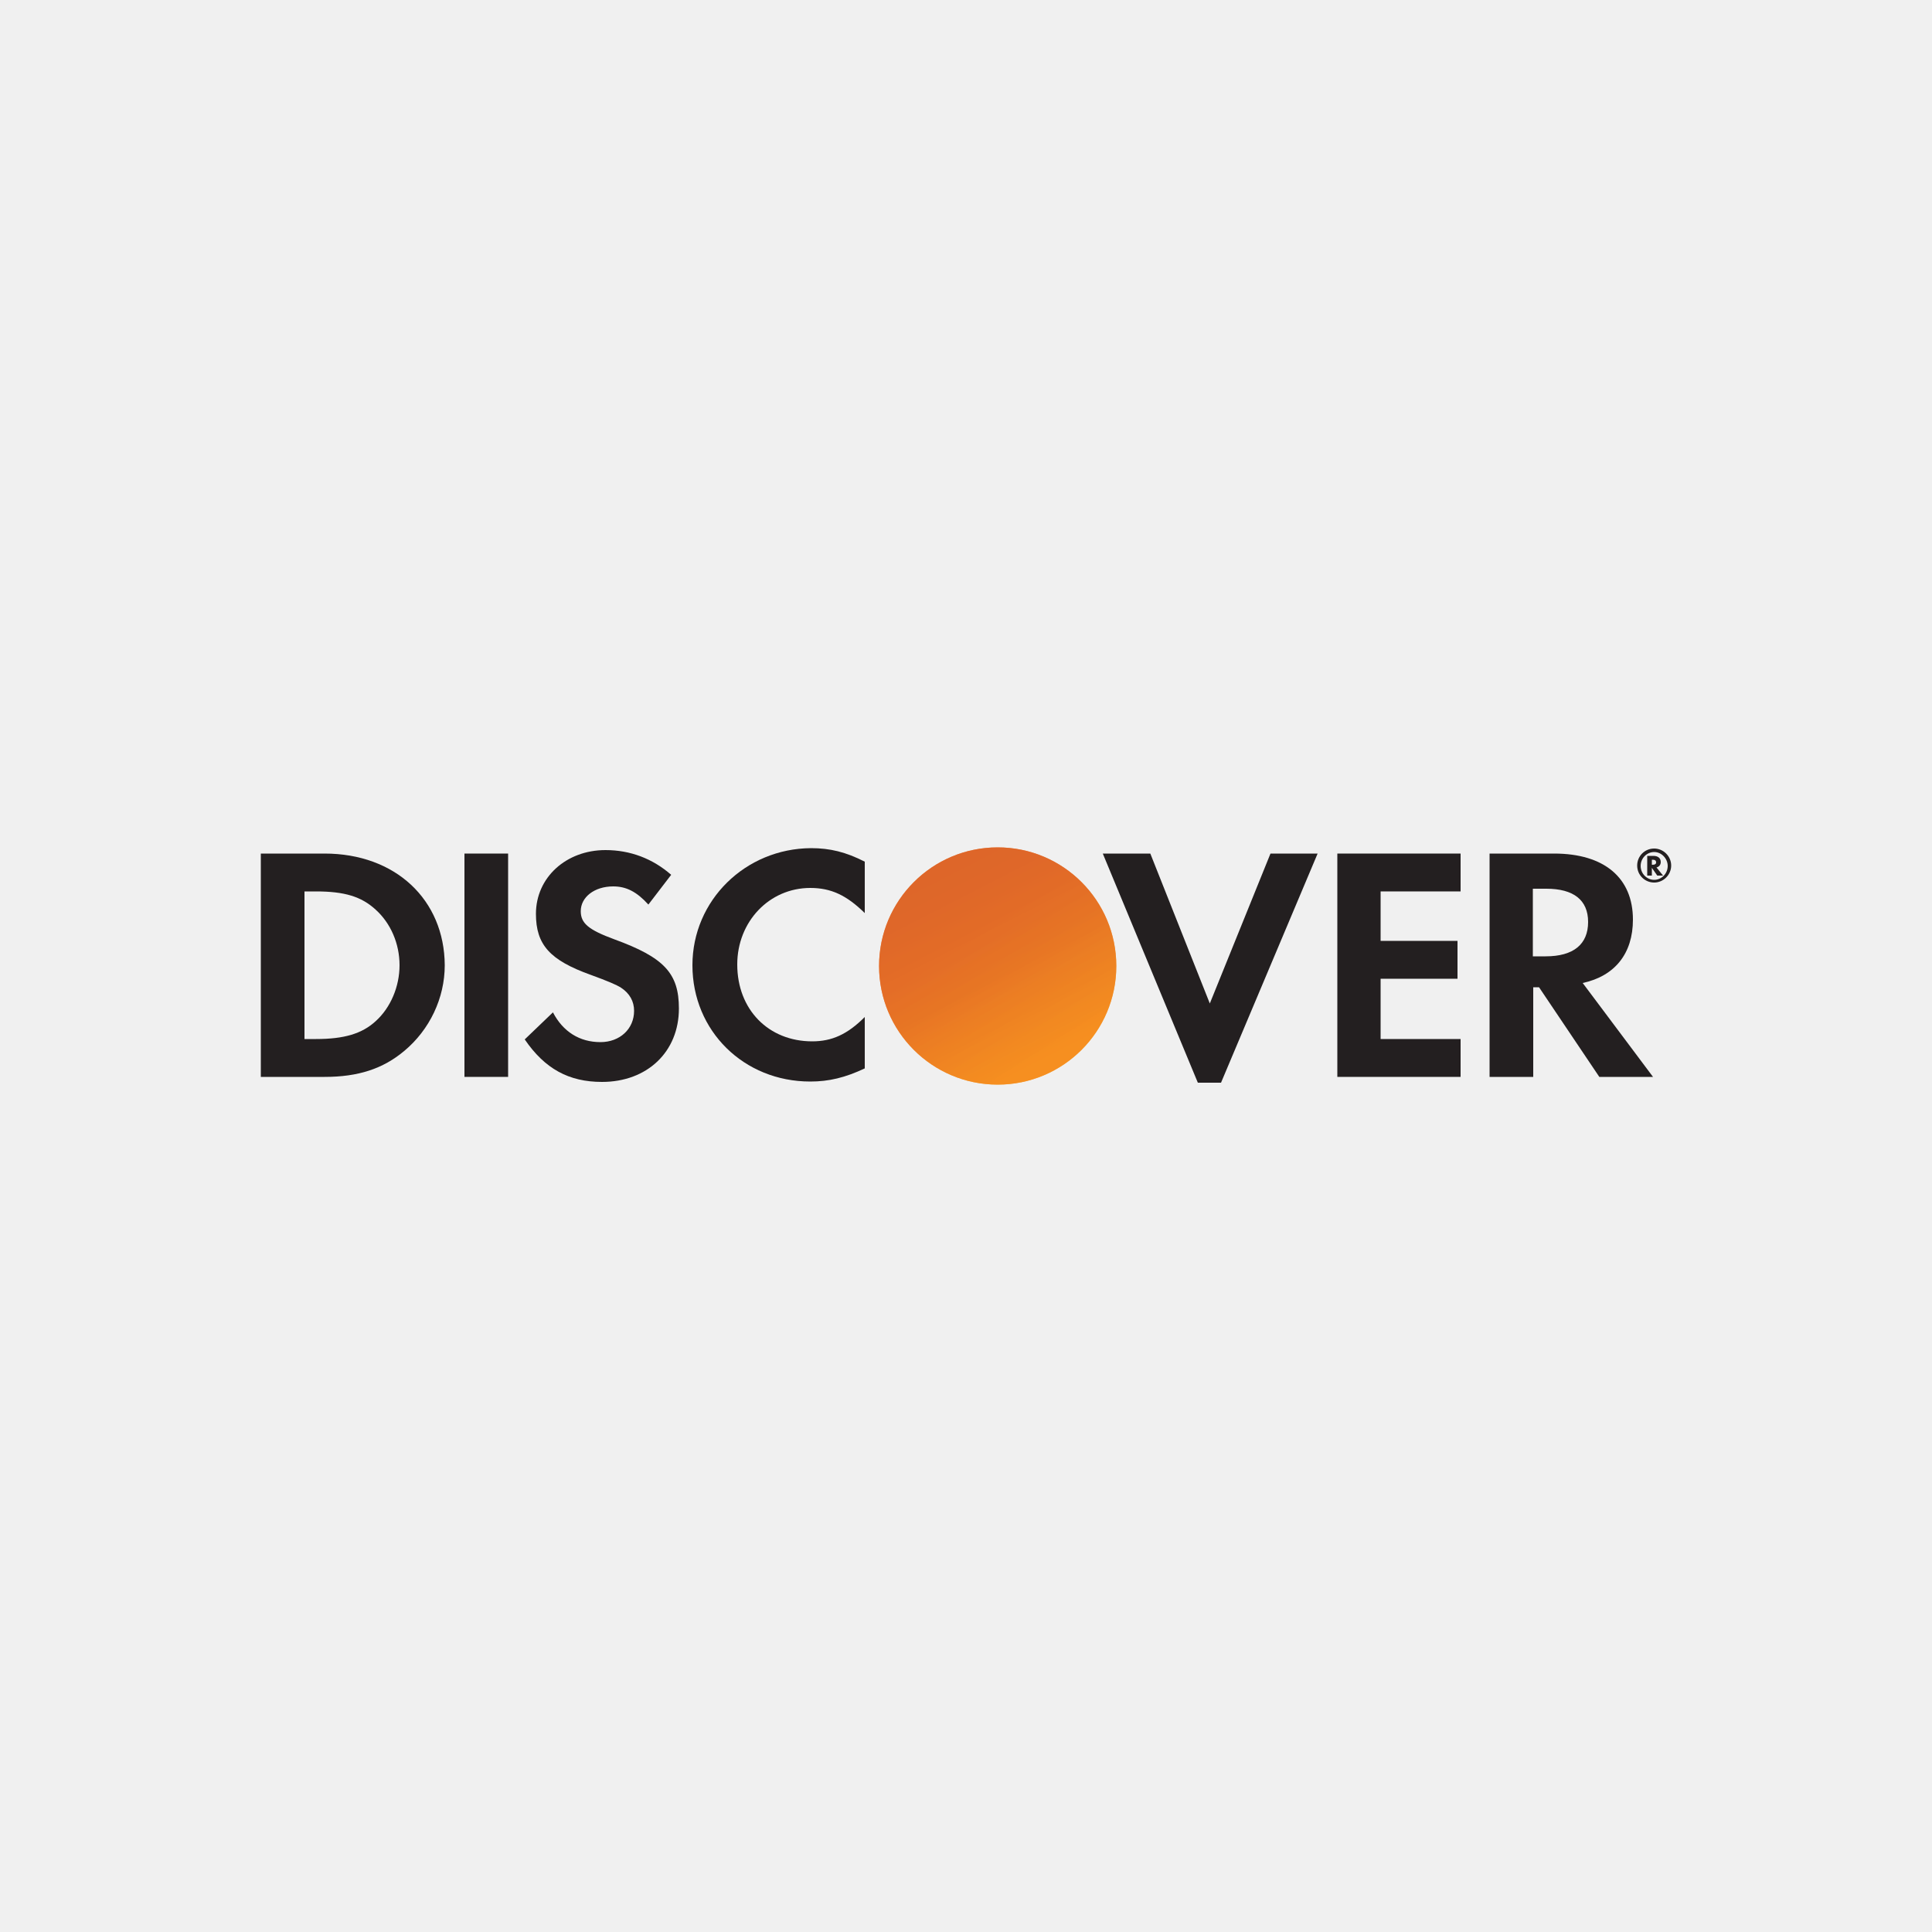
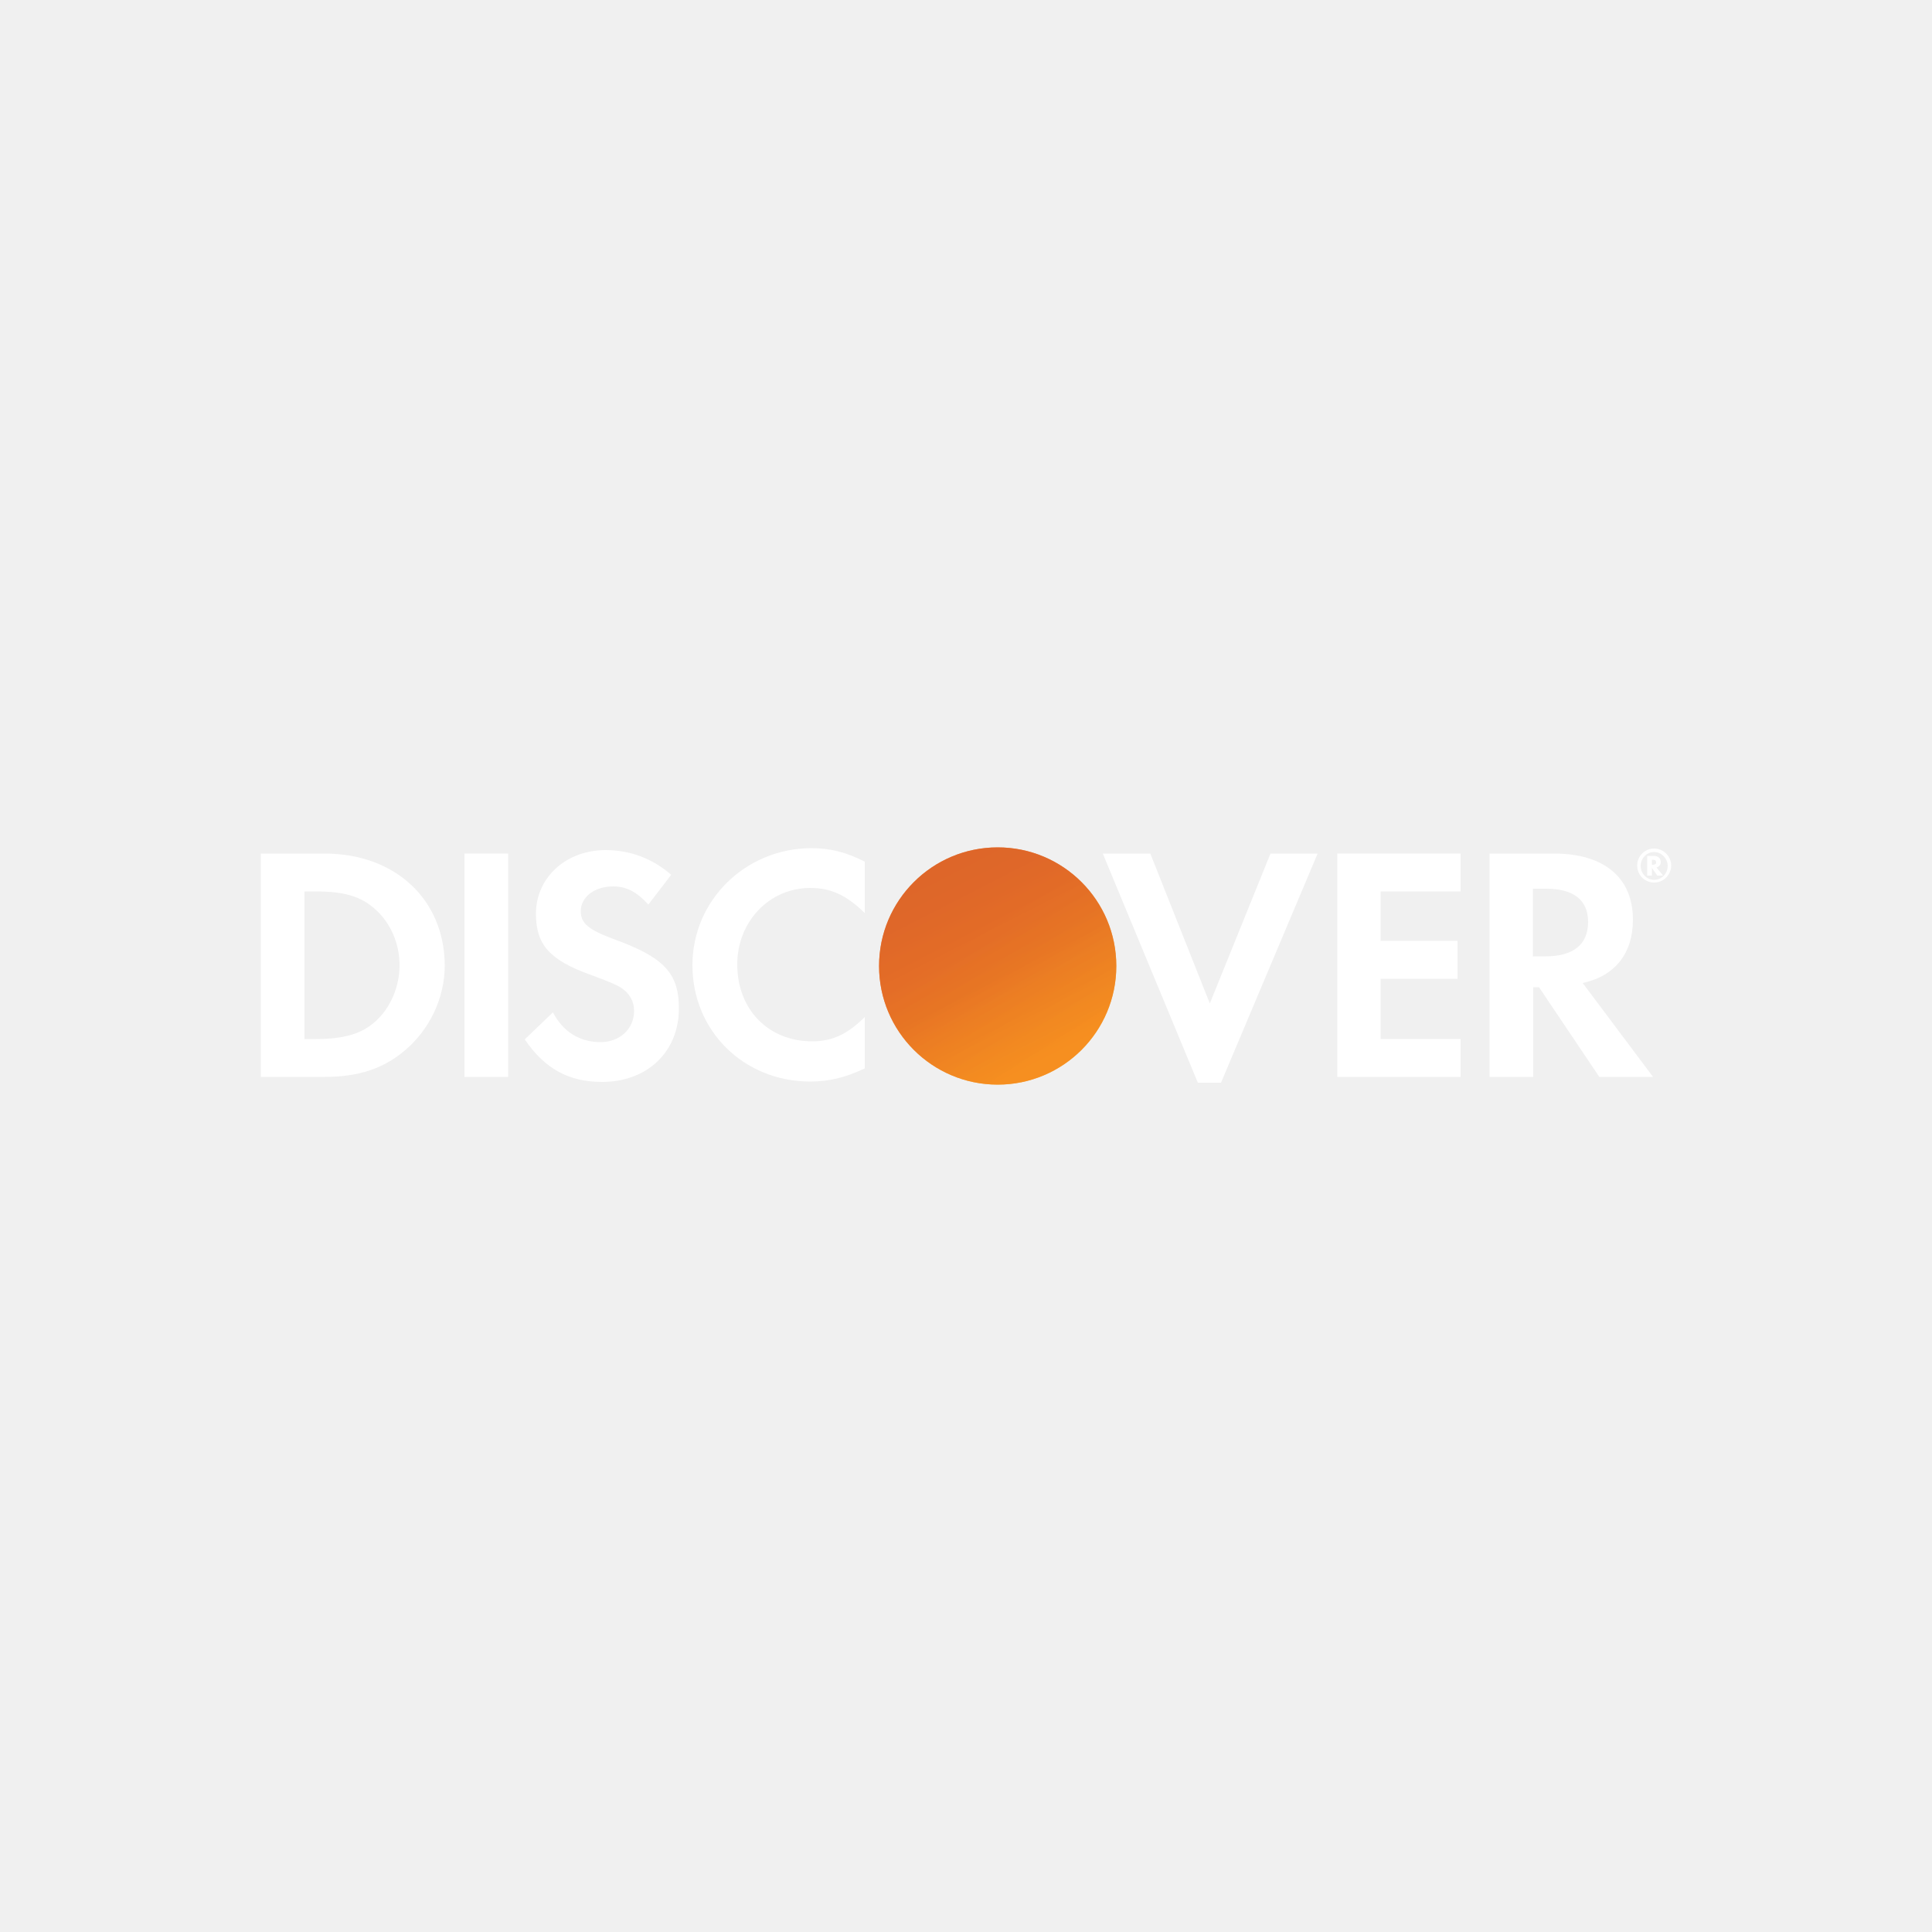
<svg xmlns="http://www.w3.org/2000/svg" version="1.1" id="Layer_1" x="0px" y="0px" viewBox="0 0 500 500" style="enable-background:new 0 0 500 500;" xml:space="preserve">
  <style type="text/css">
- 	.st0{fill:#231F20;}
+ 	.st0{fill:#FFF;}
	.st1{fill:url(#XMLID_2_);}
	.st2{opacity:0.65;fill:url(#XMLID_3_);enable-background:new    ;}
</style>
  <g id="XMLID_35_">
</g>
  <g>
    <path class="st0" d="M84,220.9H67.5v57.8H84c8.7,0,15.1-2.1,20.6-6.7c6.6-5.5,10.5-13.7,10.5-22.2C115,232.8,102.3,220.9,84,220.9z    M97.2,264.3c-3.5,3.2-8.1,4.6-15.4,4.6h-3v-38.2h3c7.3,0,11.7,1.3,15.4,4.7c3.9,3.5,6.2,8.8,6.2,14.4   C103.4,255.3,101.1,260.8,97.2,264.3z" />
    <rect id="XMLID_422_" x="120.2" y="220.9" class="st0" width="11.3" height="57.8" />
    <path id="XMLID_421_" class="st0" d="M159,243.1c-6.8-2.5-8.7-4.2-8.7-7.3c0-3.6,3.5-6.4,8.4-6.4c3.4,0,6.1,1.4,9.1,4.7l5.9-7.7   c-4.8-4.2-10.6-6.4-17-6.4c-10.2,0-18,7.1-18,16.5c0,8,3.6,12,14.2,15.8c4.4,1.6,6.7,2.6,7.8,3.3c2.3,1.5,3.4,3.6,3.4,6   c0,4.7-3.7,8.1-8.7,8.1c-5.4,0-9.7-2.7-12.3-7.7l-7.3,7c5.2,7.6,11.4,11,20,11c11.7,0,19.9-7.8,19.9-19   C175.7,251.9,171.9,247.8,159,243.1z" />
    <path id="XMLID_420_" class="st0" d="M179.2,249.8c0,17,13.3,30.1,30.5,30.1c4.8,0,9-1,14.1-3.4v-13.3c-4.5,4.5-8.5,6.3-13.6,6.3   c-11.3,0-19.4-8.2-19.4-19.9c0-11.1,8.3-19.8,18.9-19.8c5.4,0,9.4,1.9,14.1,6.5V223c-4.9-2.5-9-3.5-13.9-3.5   C192.9,219.6,179.2,233,179.2,249.8z" />
    <polygon id="XMLID_419_" class="st0" points="313.1,259.7 297.7,220.9 285.4,220.9 310,280.2 316,280.2 341,220.9 328.8,220.9  " />
    <polygon id="XMLID_418_" class="st0" points="346.1,278.7 378,278.7 378,268.9 357.3,268.9 357.3,253.3 377.2,253.3 377.2,243.5    357.3,243.5 357.3,230.7 378,230.7 378,220.9 346.1,220.9  " />
    <path class="st0" d="M422.6,238c0-10.8-7.4-17.1-20.4-17.1h-16.7v57.8h11.3v-23.2h1.5l15.6,23.2h13.9l-18.2-24.3   C417.9,252.6,422.6,246.8,422.6,238z M400,247.5h-3.3V230h3.5c7,0,10.8,2.9,10.8,8.6C411,244.4,407.2,247.5,400,247.5z" />
    <linearGradient id="XMLID_2_" gradientUnits="userSpaceOnUse" x1="273.933" y1="225.367" x2="252.659" y2="258.676" gradientTransform="matrix(1 0 0 -1 0 500)">
      <stop offset="0" style="stop-color:#F89F20" />
      <stop offset="0.25" style="stop-color:#F79A20" />
      <stop offset="0.533" style="stop-color:#F68D20" />
      <stop offset="0.62" style="stop-color:#F58720" />
      <stop offset="0.723" style="stop-color:#F48120" />
      <stop offset="1" style="stop-color:#F37521" />
    </linearGradient>
    <circle id="XMLID_415_" class="st1" cx="258.2" cy="250" r="30.7" />
    <linearGradient id="XMLID_3_" gradientUnits="userSpaceOnUse" x1="270.57" y1="225.821" x2="239.477" y2="286.595" gradientTransform="matrix(1 0 0 -1 0 500)">
      <stop offset="0" style="stop-color:#F58720" />
      <stop offset="0.359" style="stop-color:#E16F27" />
      <stop offset="0.703" style="stop-color:#D4602C" />
      <stop offset="0.982" style="stop-color:#D05B2E" />
    </linearGradient>
    <circle id="XMLID_414_" class="st2" cx="258.2" cy="250" r="30.7" />
    <g id="XMLID_430_">
      <path class="st0" d="M429.8,223.1c0-1-0.7-1.6-1.9-1.6h-1.6v5.1h1.2v-2l1.4,2h1.5l-1.7-2.1C429.4,224.3,429.8,223.8,429.8,223.1z     M427.7,223.8h-0.2v-1.3h0.2c0.6,0,0.9,0.2,0.9,0.7C428.6,223.6,428.3,223.8,427.7,223.8z" />
      <path class="st0" d="M428.1,219.6c-2.5,0-4.4,2-4.4,4.4c0,2.5,2,4.4,4.4,4.4s4.4-2,4.4-4.4S430.5,219.6,428.1,219.6z M428.1,227.7    c-1.9,0-3.5-1.6-3.5-3.6s1.6-3.6,3.5-3.6s3.5,1.7,3.5,3.6C431.6,226.1,430,227.7,428.1,227.7z" />
    </g>
  </g>
</svg>
